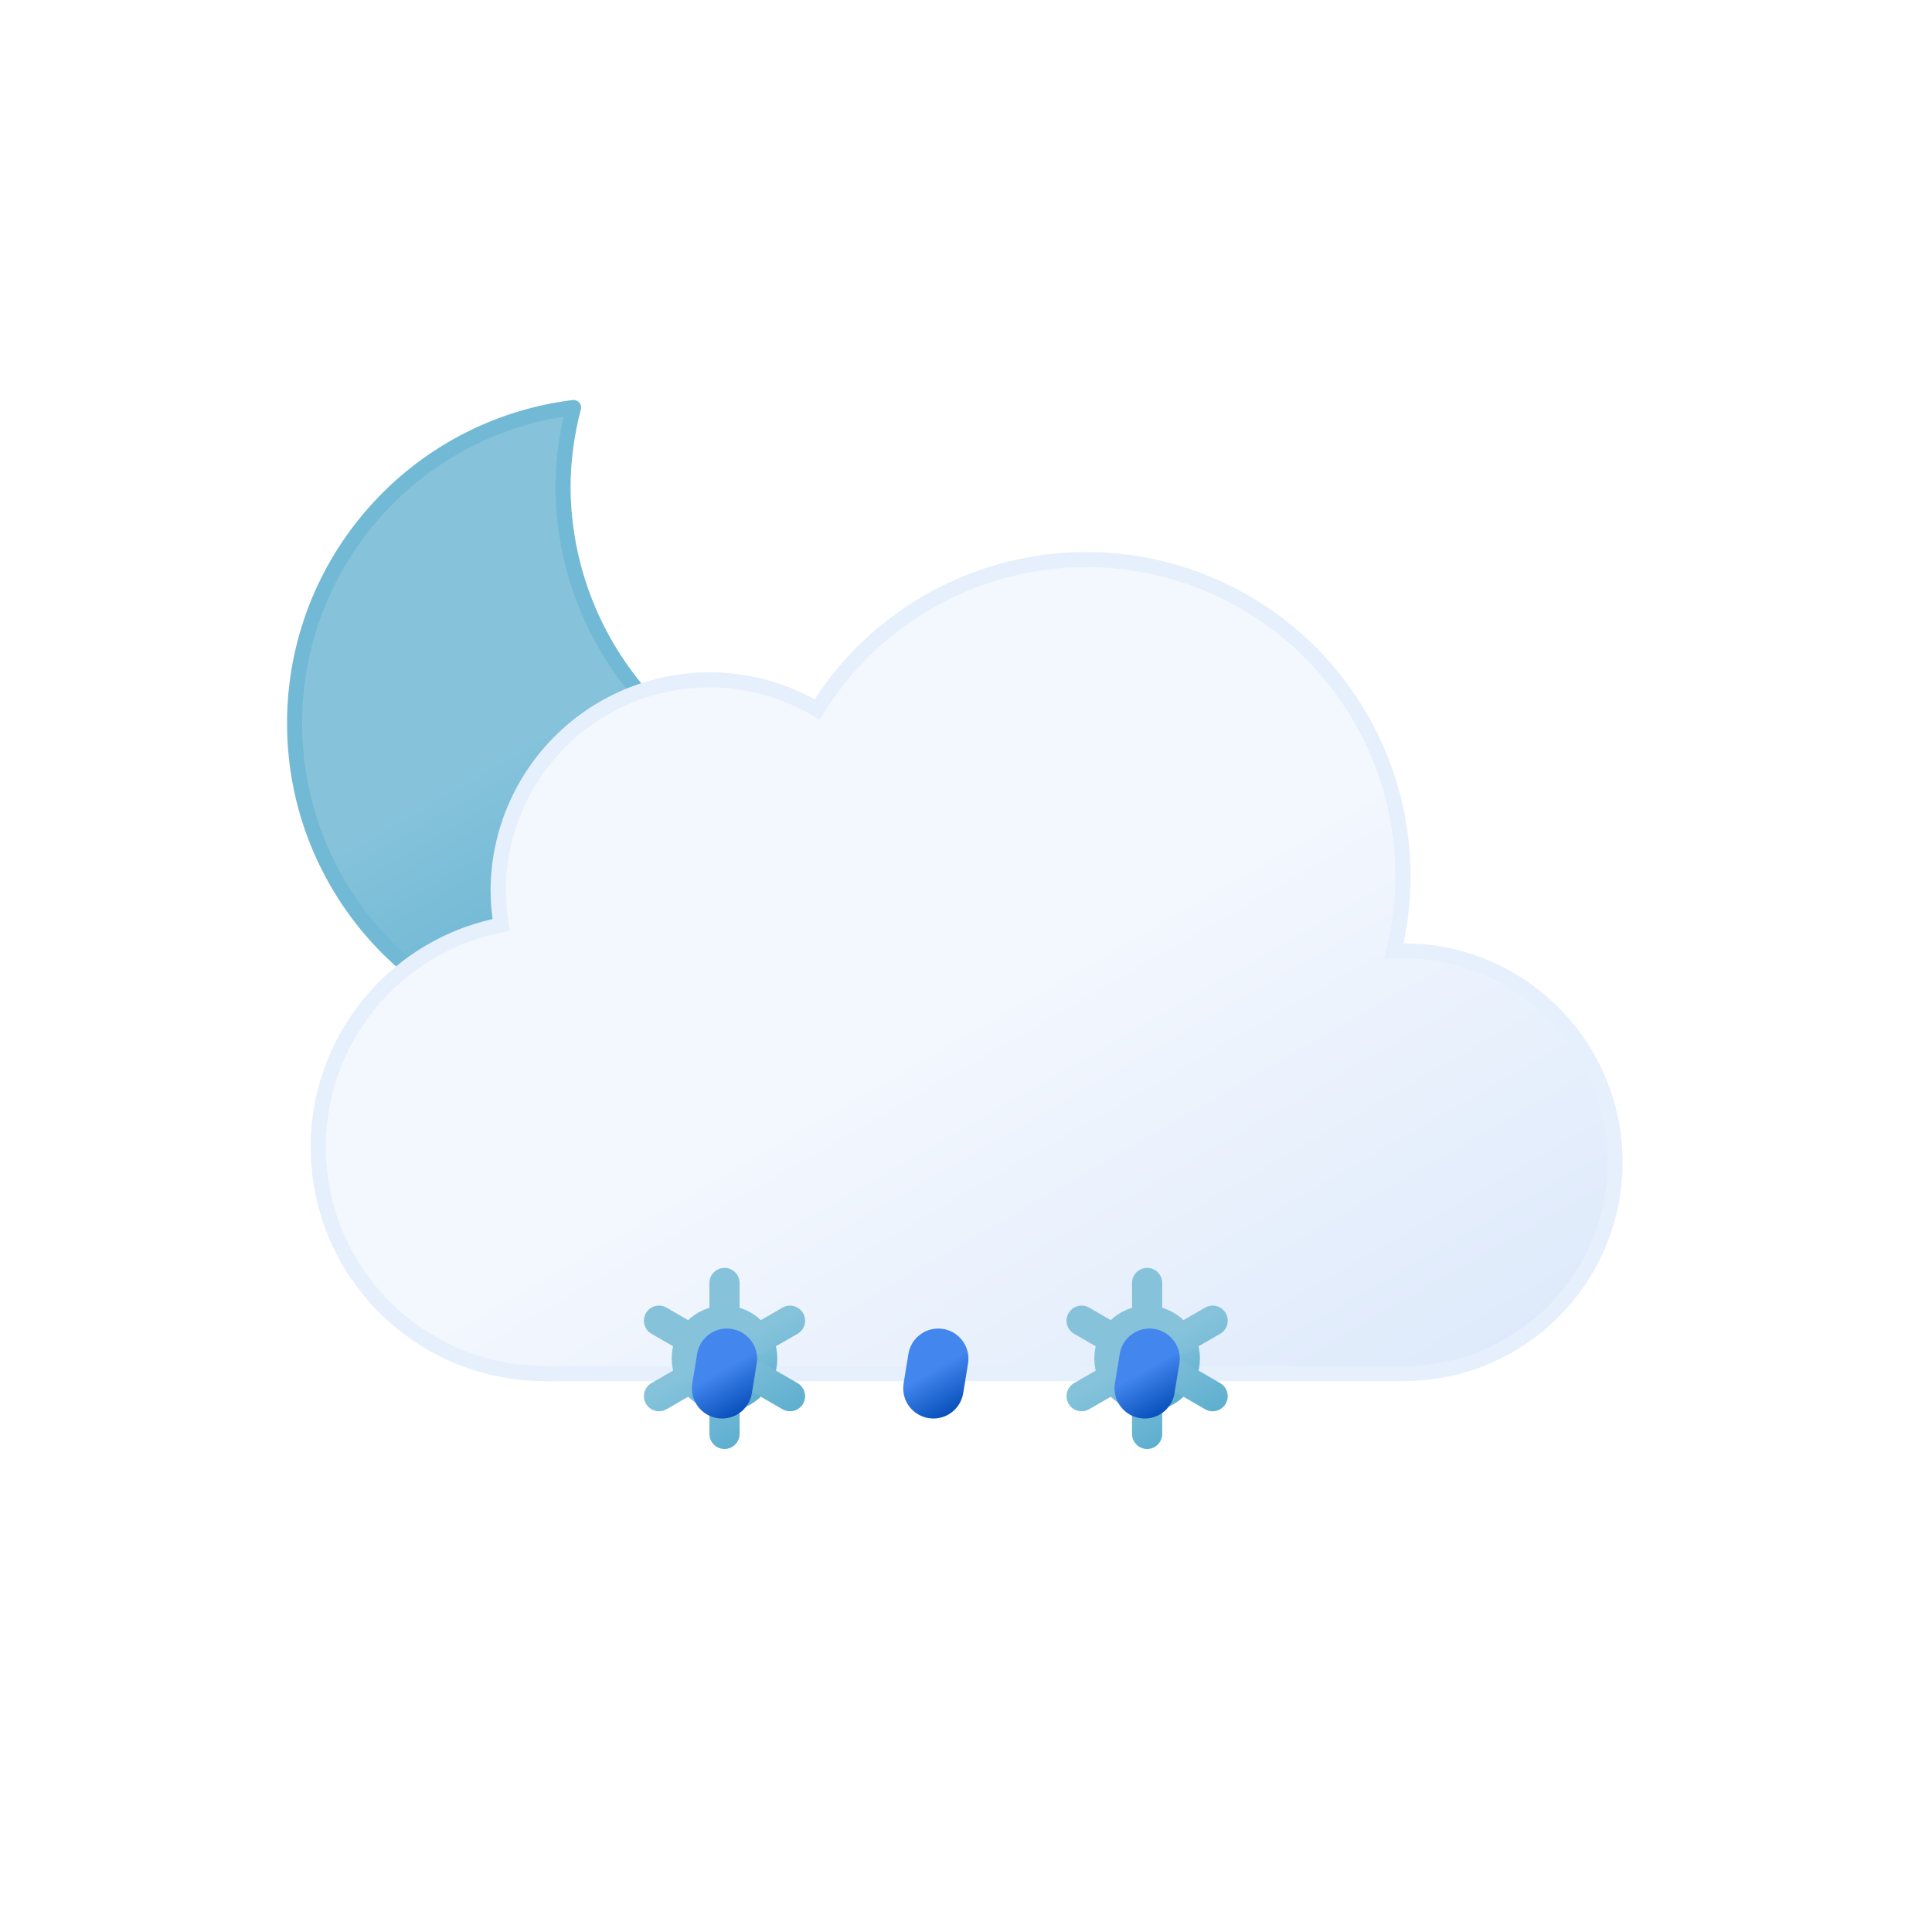
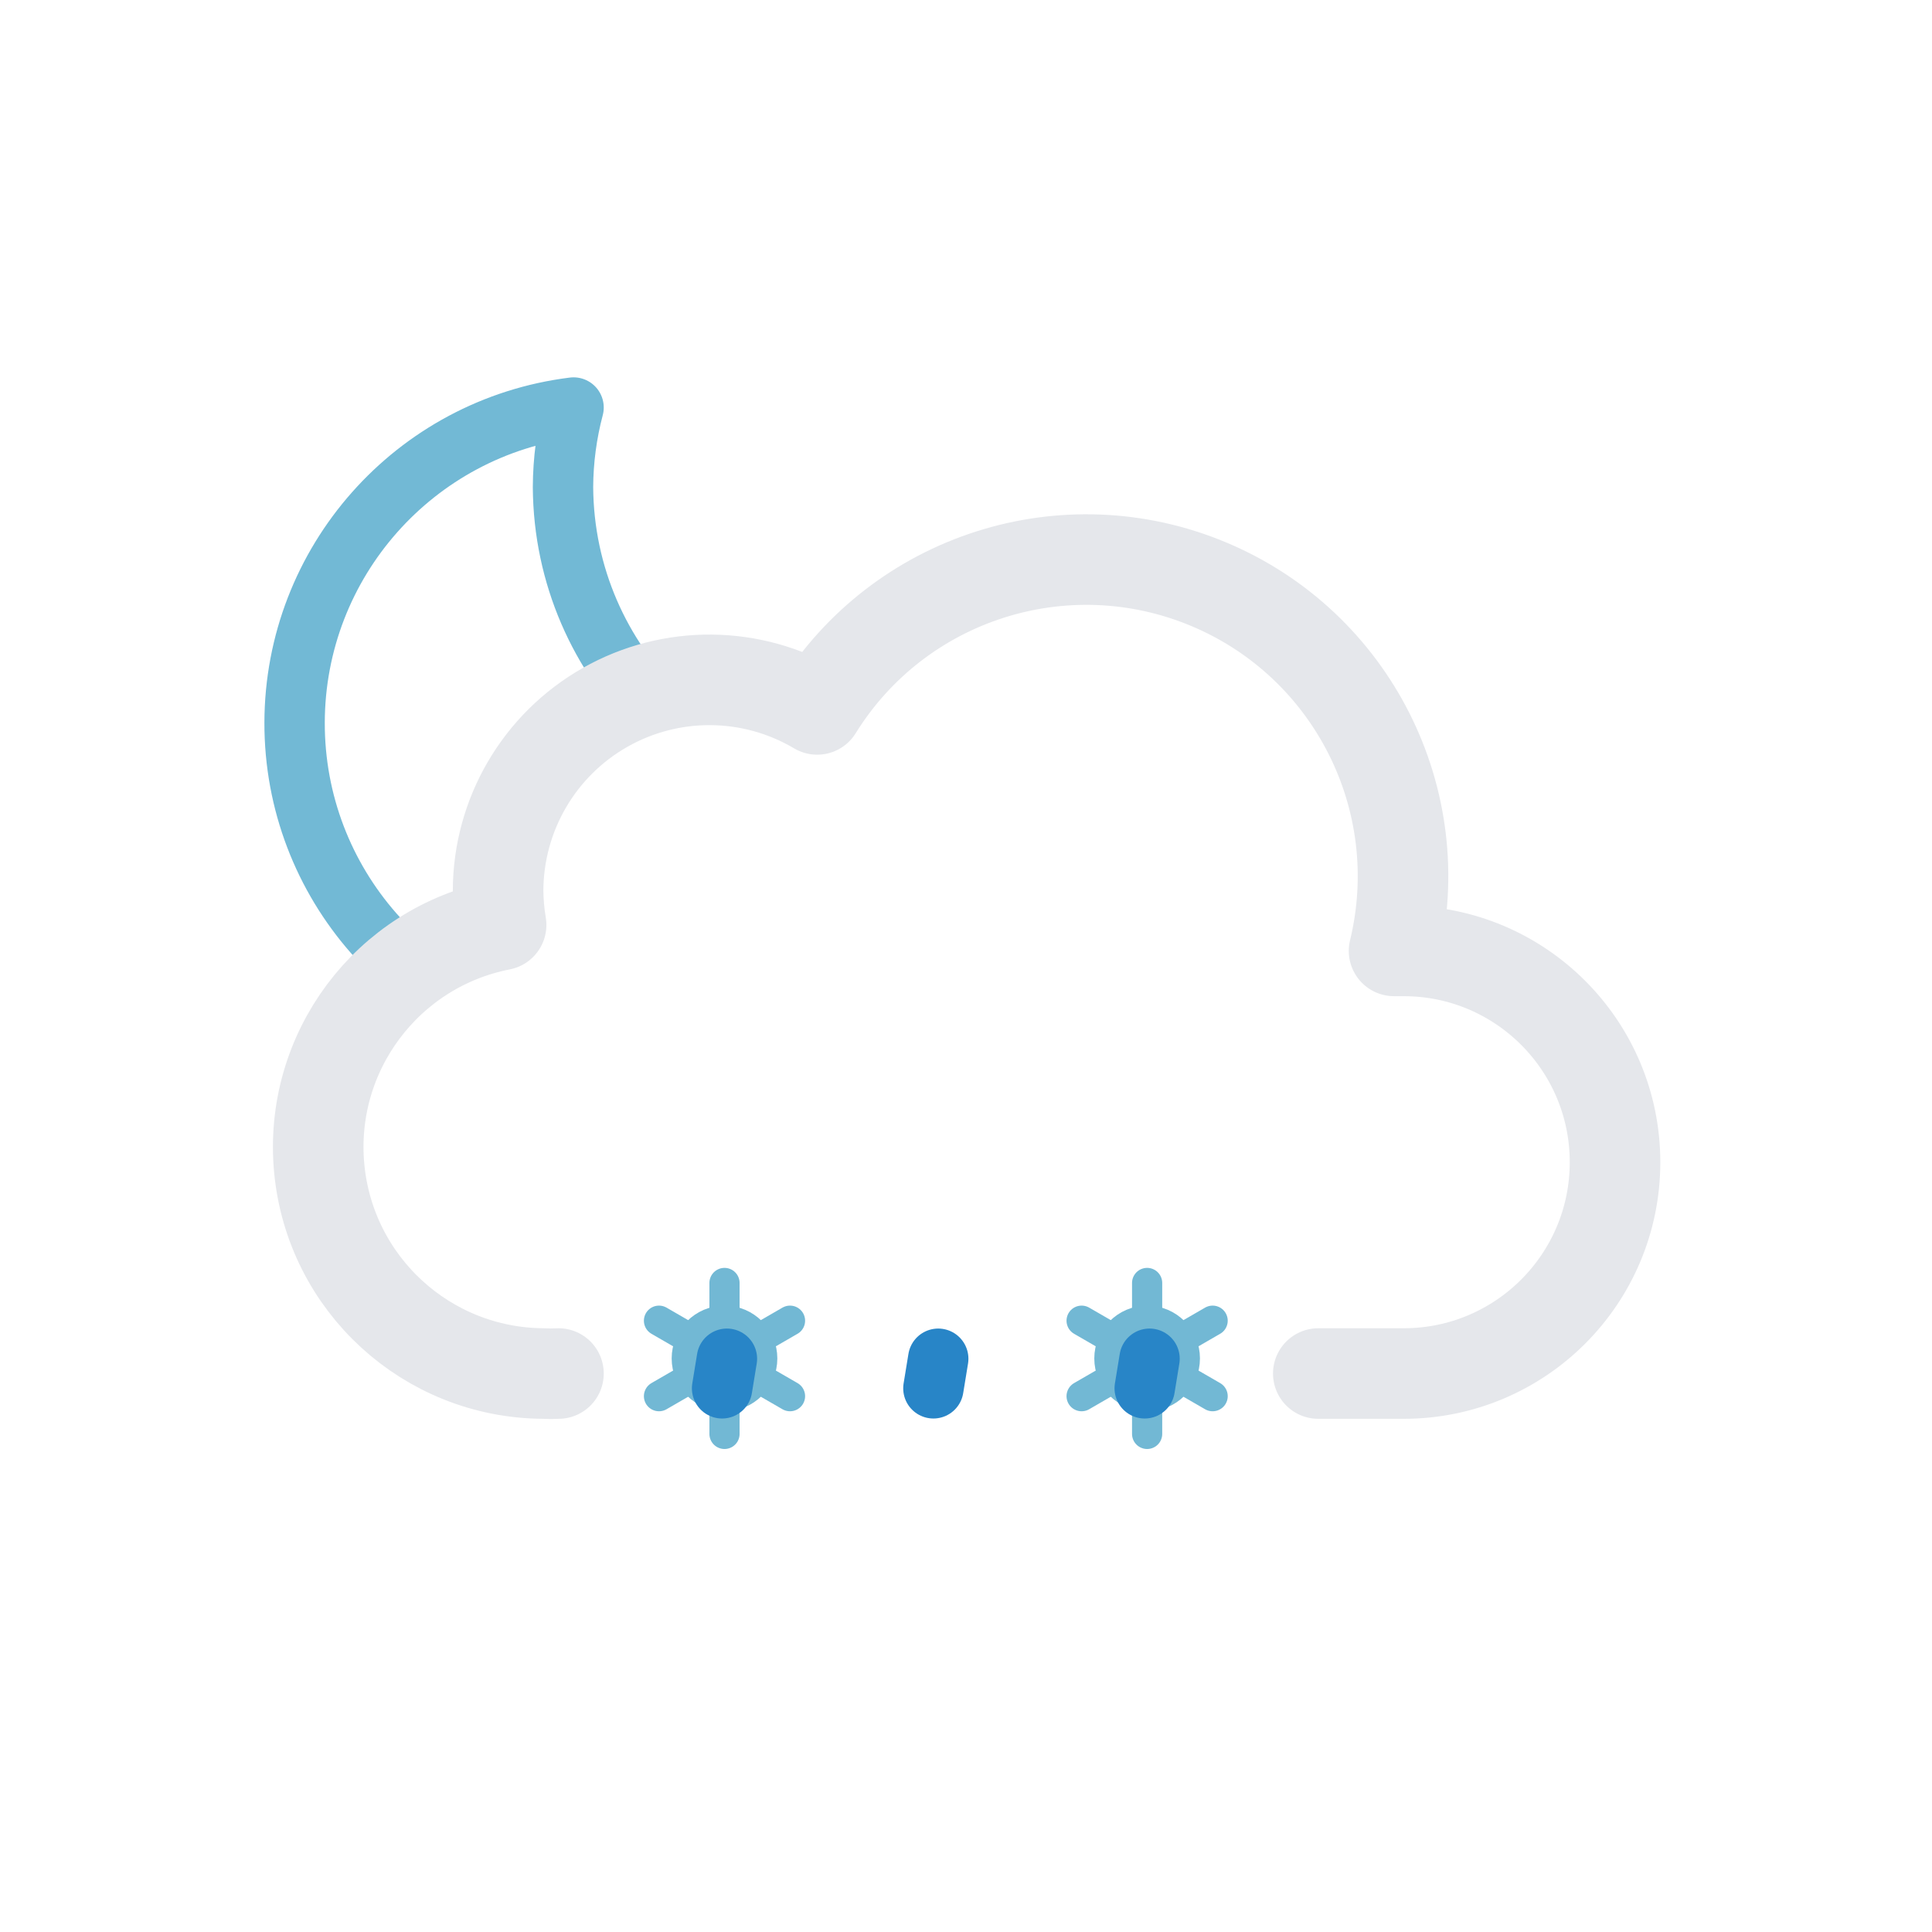
- <svg xmlns="http://www.w3.org/2000/svg" xmlns:xlink="http://www.w3.org/1999/xlink" viewBox="0 0 64 64">
+ <svg xmlns="http://www.w3.org/2000/svg" viewBox="0 0 64 64">
  <defs>
-     <linearGradient id="a" x1="13.58" y1="15.57" x2="24.15" y2="33.87" gradientUnits="userSpaceOnUse">
-       <stop offset="0" stop-color="#86c3db" />
-       <stop offset="0.45" stop-color="#86c3db" />
-       <stop offset="1" stop-color="#5eafcf" />
-     </linearGradient>
-     <linearGradient id="b" x1="22.56" y1="21.96" x2="39.2" y2="50.8" gradientUnits="userSpaceOnUse">
-       <stop offset="0" stop-color="#f3f7fe" />
-       <stop offset="0.45" stop-color="#f3f7fe" />
-       <stop offset="1" stop-color="#deeafb" />
-     </linearGradient>
-     <linearGradient id="c" x1="23.12" y1="43.48" x2="24.88" y2="46.52" xlink:href="#a" />
-     <linearGradient id="d" x1="22.67" y1="42.69" x2="25.33" y2="47.31" xlink:href="#a" />
-     <linearGradient id="e" x1="37.12" y1="43.48" x2="38.88" y2="46.52" xlink:href="#a" />
-     <linearGradient id="f" x1="36.67" y1="42.69" x2="39.33" y2="47.31" xlink:href="#a" />
-     <linearGradient id="g" x1="23.31" y1="44.3" x2="24.69" y2="46.7" gradientUnits="userSpaceOnUse">
-       <stop offset="0" stop-color="#4286ee" />
-       <stop offset="0.45" stop-color="#4286ee" />
-       <stop offset="1" stop-color="#0950bc" />
-     </linearGradient>
-     <linearGradient id="h" x1="30.31" y1="44.3" x2="31.69" y2="46.7" xlink:href="#g" />
-     <linearGradient id="i" x1="37.31" y1="44.3" x2="38.69" y2="46.7" xlink:href="#g" />
+     <clipPath id="a">
+       <polygon points="12 35 6.72 30.79 4.72 24.79 5.72 17.79 9.72 12.79 14.72 9.79 20.72 9.79 25.72 10.79 28.72 13.79 33 20 27 24 21 24 18 27 18 31 14 33 12 35" fill="none" />
+     </clipPath>
  </defs>
-   <path d="M29.33,26.68A10.61,10.61,0,0,1,18.65,16.14,10.5,10.5,0,0,1,19,13.5,10.54,10.54,0,1,0,30.5,26.61,11.48,11.48,0,0,1,29.33,26.68Z" stroke="#72b9d5" stroke-linecap="round" stroke-linejoin="round" stroke-width="0.5" fill="url(#a)" />
-   <path d="M46.5,31.5l-.32,0a10.49,10.49,0,0,0-19.11-8,7,7,0,0,0-10.57,6,7.21,7.21,0,0,0,.1,1.14A7.5,7.5,0,0,0,18,45.5a4.19,4.19,0,0,0,.5,0v0h28a7,7,0,0,0,0-14Z" stroke="#e6effc" stroke-miterlimit="10" stroke-width="0.5" fill="url(#b)" />
-   <circle cx="24" cy="45" r="1.25" fill="none" stroke-miterlimit="10" stroke="url(#c)" />
-   <path d="M26.17,46.25l-1.09-.63m-2.16-1.24-1.09-.63M24,42.5v1.25m0,3.75V46.25m-1.08-.63-1.09.63m4.34-2.5-1.09.63" fill="none" stroke-linecap="round" stroke-miterlimit="10" stroke="url(#d)" />
-   <circle cx="38" cy="45" r="1.25" fill="none" stroke-miterlimit="10" stroke="url(#e)" />
-   <path d="M40.17,46.25l-1.09-.63m-2.16-1.24-1.09-.63M38,42.5v1.25m0,3.75V46.25m-1.08-.63-1.09.63m4.34-2.5-1.09.63" fill="none" stroke-linecap="round" stroke-miterlimit="10" stroke="url(#f)" />
-   <line x1="24.08" y1="45.01" x2="23.92" y2="45.99" fill="none" stroke-linecap="round" stroke-miterlimit="10" stroke-width="2" stroke="url(#g)" />
-   <line x1="31.08" y1="45.01" x2="30.92" y2="45.99" fill="none" stroke-linecap="round" stroke-miterlimit="10" stroke-width="2" stroke="url(#h)" />
-   <line x1="38.08" y1="45.01" x2="37.92" y2="45.99" fill="none" stroke-linecap="round" stroke-miterlimit="10" stroke-width="2" stroke="url(#i)" />
+   <g clip-path="url(#a)">
+     <path d="M29.33,26.68A10.61,10.61,0,0,1,18.65,16.14,10.5,10.5,0,0,1,19,13.5,10.54,10.54,0,1,0,30.5,26.61,11.48,11.48,0,0,1,29.33,26.68Z" fill="none" stroke="#72b9d5" stroke-linecap="round" stroke-linejoin="round" stroke-width="2" />
+   </g>
+   <path d="M43.67,45.5H46.5a7,7,0,0,0,0-14l-.32,0a10.49,10.49,0,0,0-19.11-8,7,7,0,0,0-10.57,6,7.21,7.21,0,0,0,.1,1.14A7.5,7.5,0,0,0,18,45.5a4.19,4.19,0,0,0,.5,0v0" fill="none" stroke="#e5e7eb" stroke-linecap="round" stroke-linejoin="round" stroke-width="3" />
+   <circle cx="24" cy="45" r="1.25" fill="none" stroke="#72b8d4" stroke-miterlimit="10" />
+   <path d="M26.17,46.25l-1.09-.63m-2.16-1.24-1.09-.63M24,42.5v1.25m0,3.75V46.25m-1.08-.63-1.09.63m4.34-2.5-1.09.63" fill="none" stroke="#72b8d4" stroke-linecap="round" stroke-miterlimit="10" />
+   <circle cx="38" cy="45" r="1.25" fill="none" stroke="#72b8d4" stroke-miterlimit="10" />
+   <path d="M40.17,46.25l-1.09-.63m-2.16-1.24-1.09-.63M38,42.5v1.25m0,3.75V46.25m-1.08-.63-1.09.63m4.34-2.5-1.09.63" fill="none" stroke="#72b8d4" stroke-linecap="round" stroke-miterlimit="10" />
+   <line x1="24.08" y1="45.01" x2="23.92" y2="45.99" fill="none" stroke="#2885c7" stroke-linecap="round" stroke-miterlimit="10" stroke-width="2" />
+   <line x1="31.08" y1="45.01" x2="30.92" y2="45.99" fill="none" stroke="#2885c7" stroke-linecap="round" stroke-miterlimit="10" stroke-width="2" />
+   <line x1="38.08" y1="45.01" x2="37.92" y2="45.99" fill="none" stroke="#2885c7" stroke-linecap="round" stroke-miterlimit="10" stroke-width="2" />
</svg>
